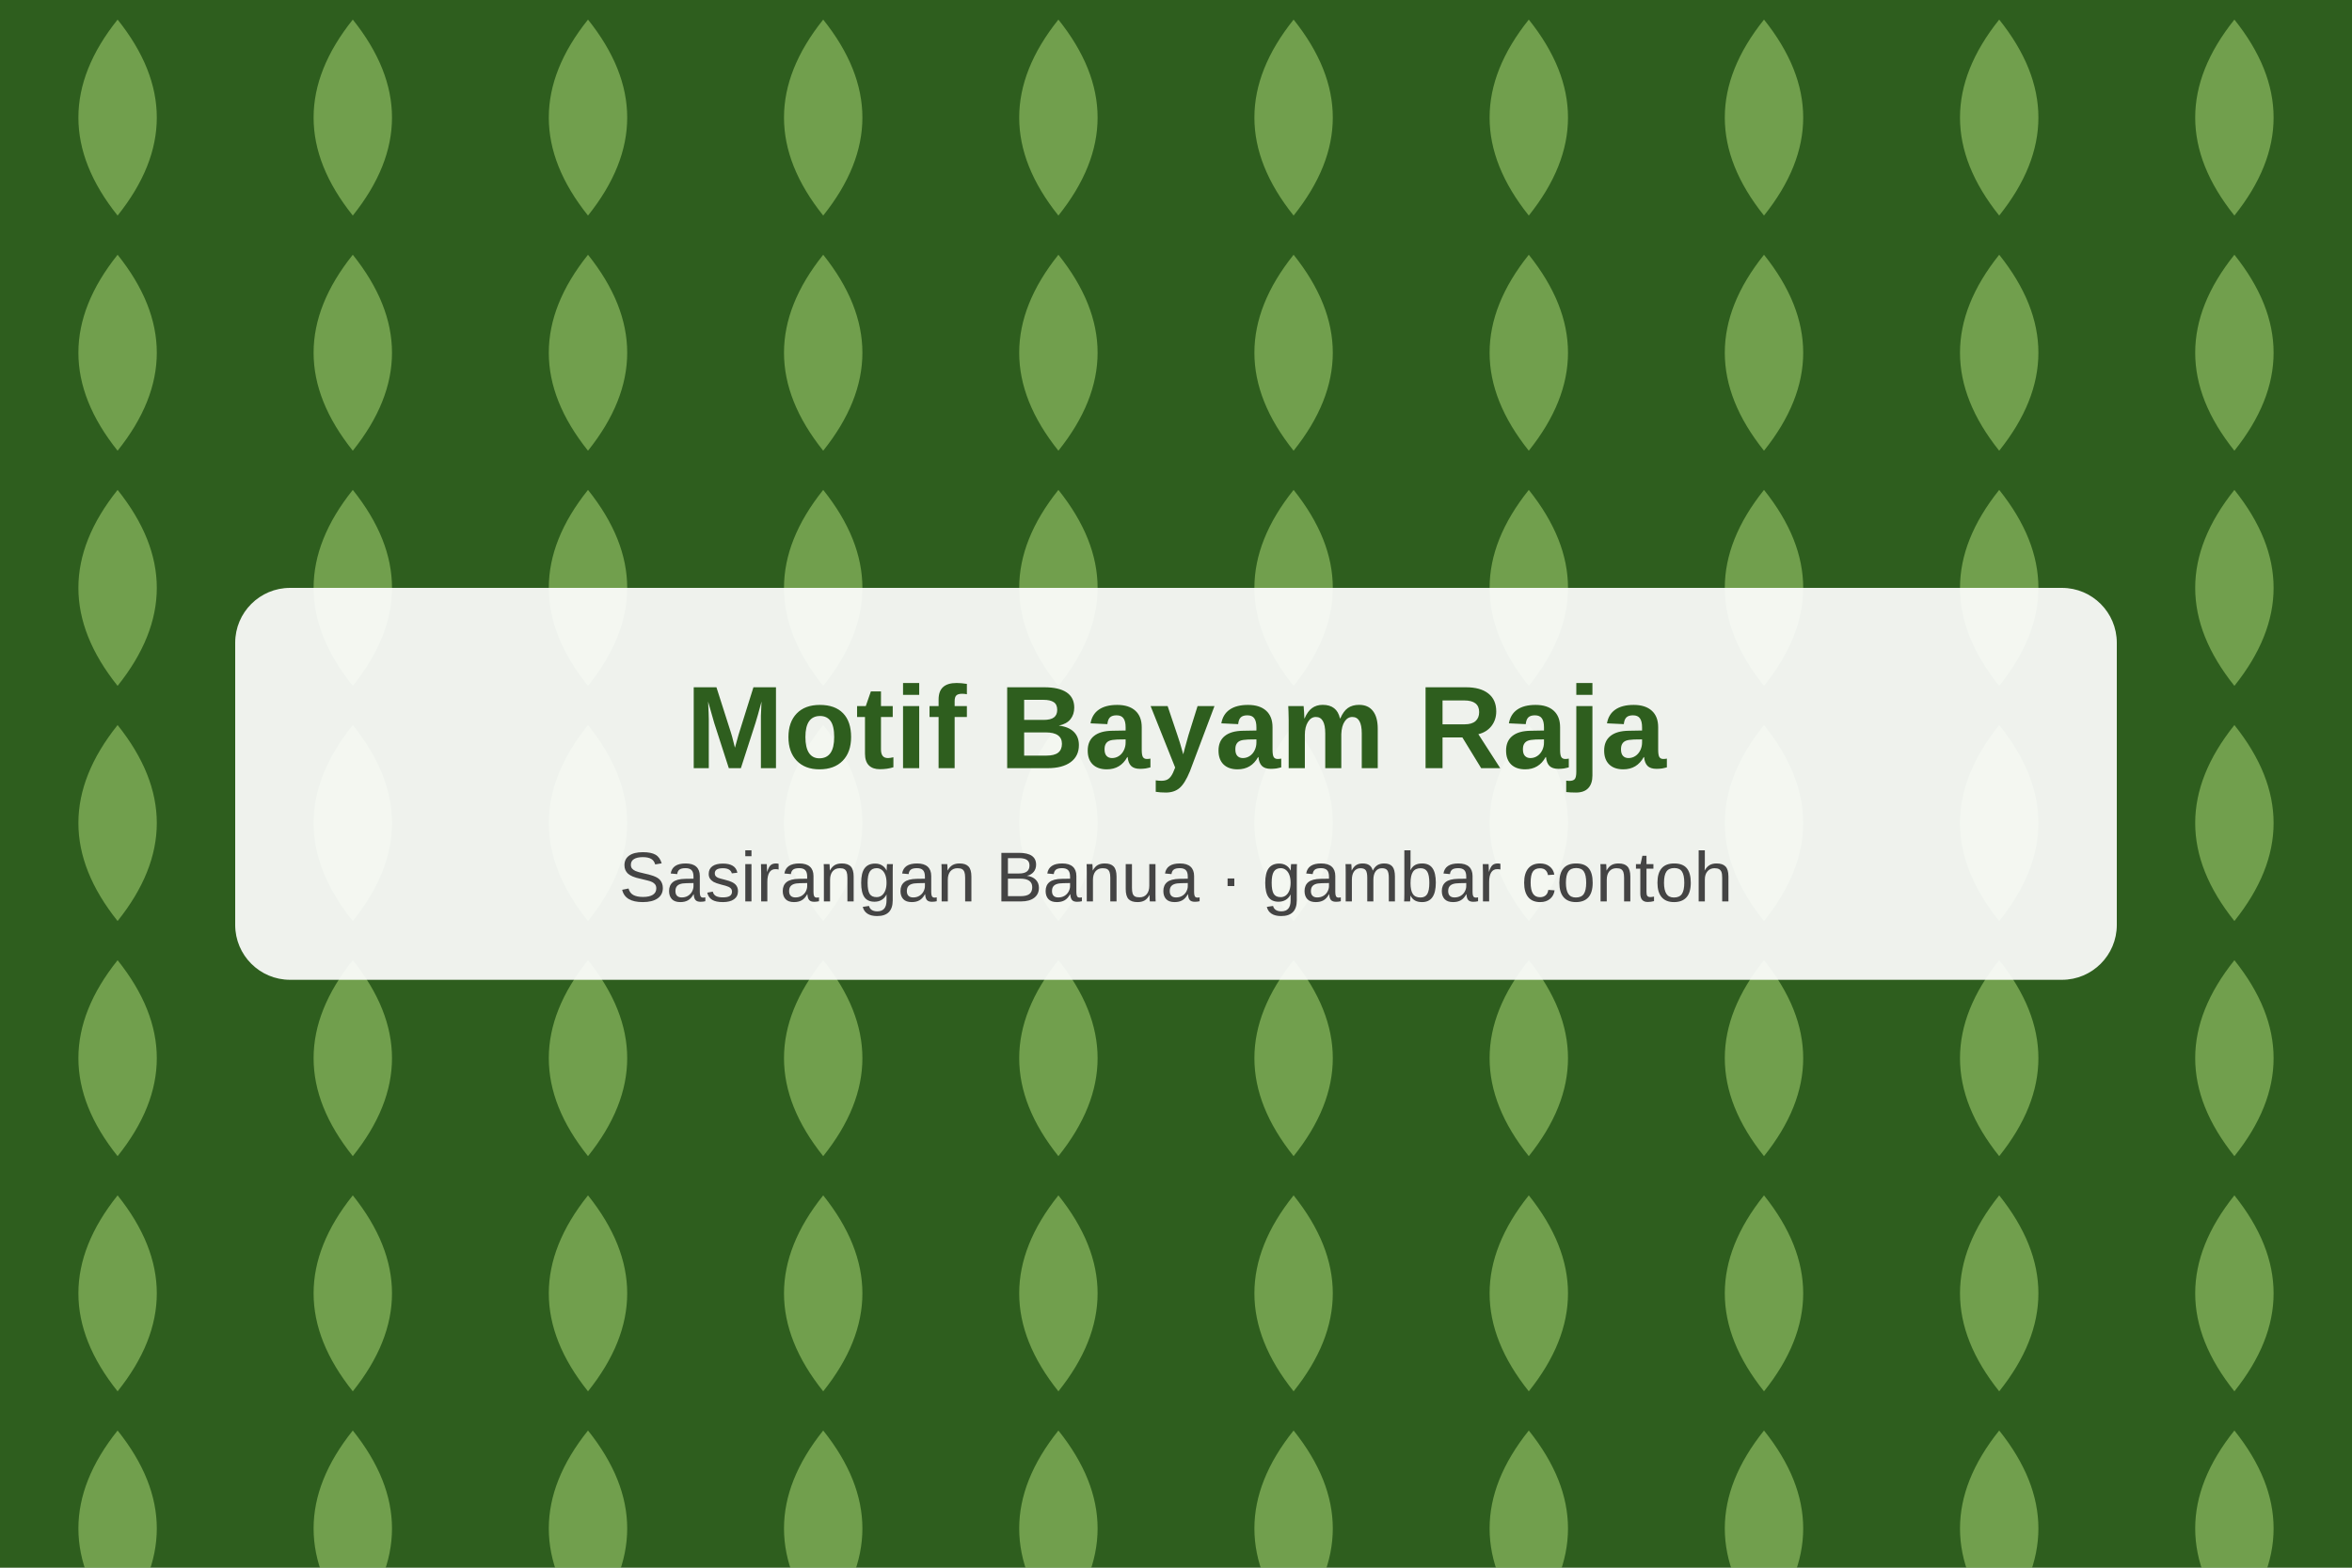
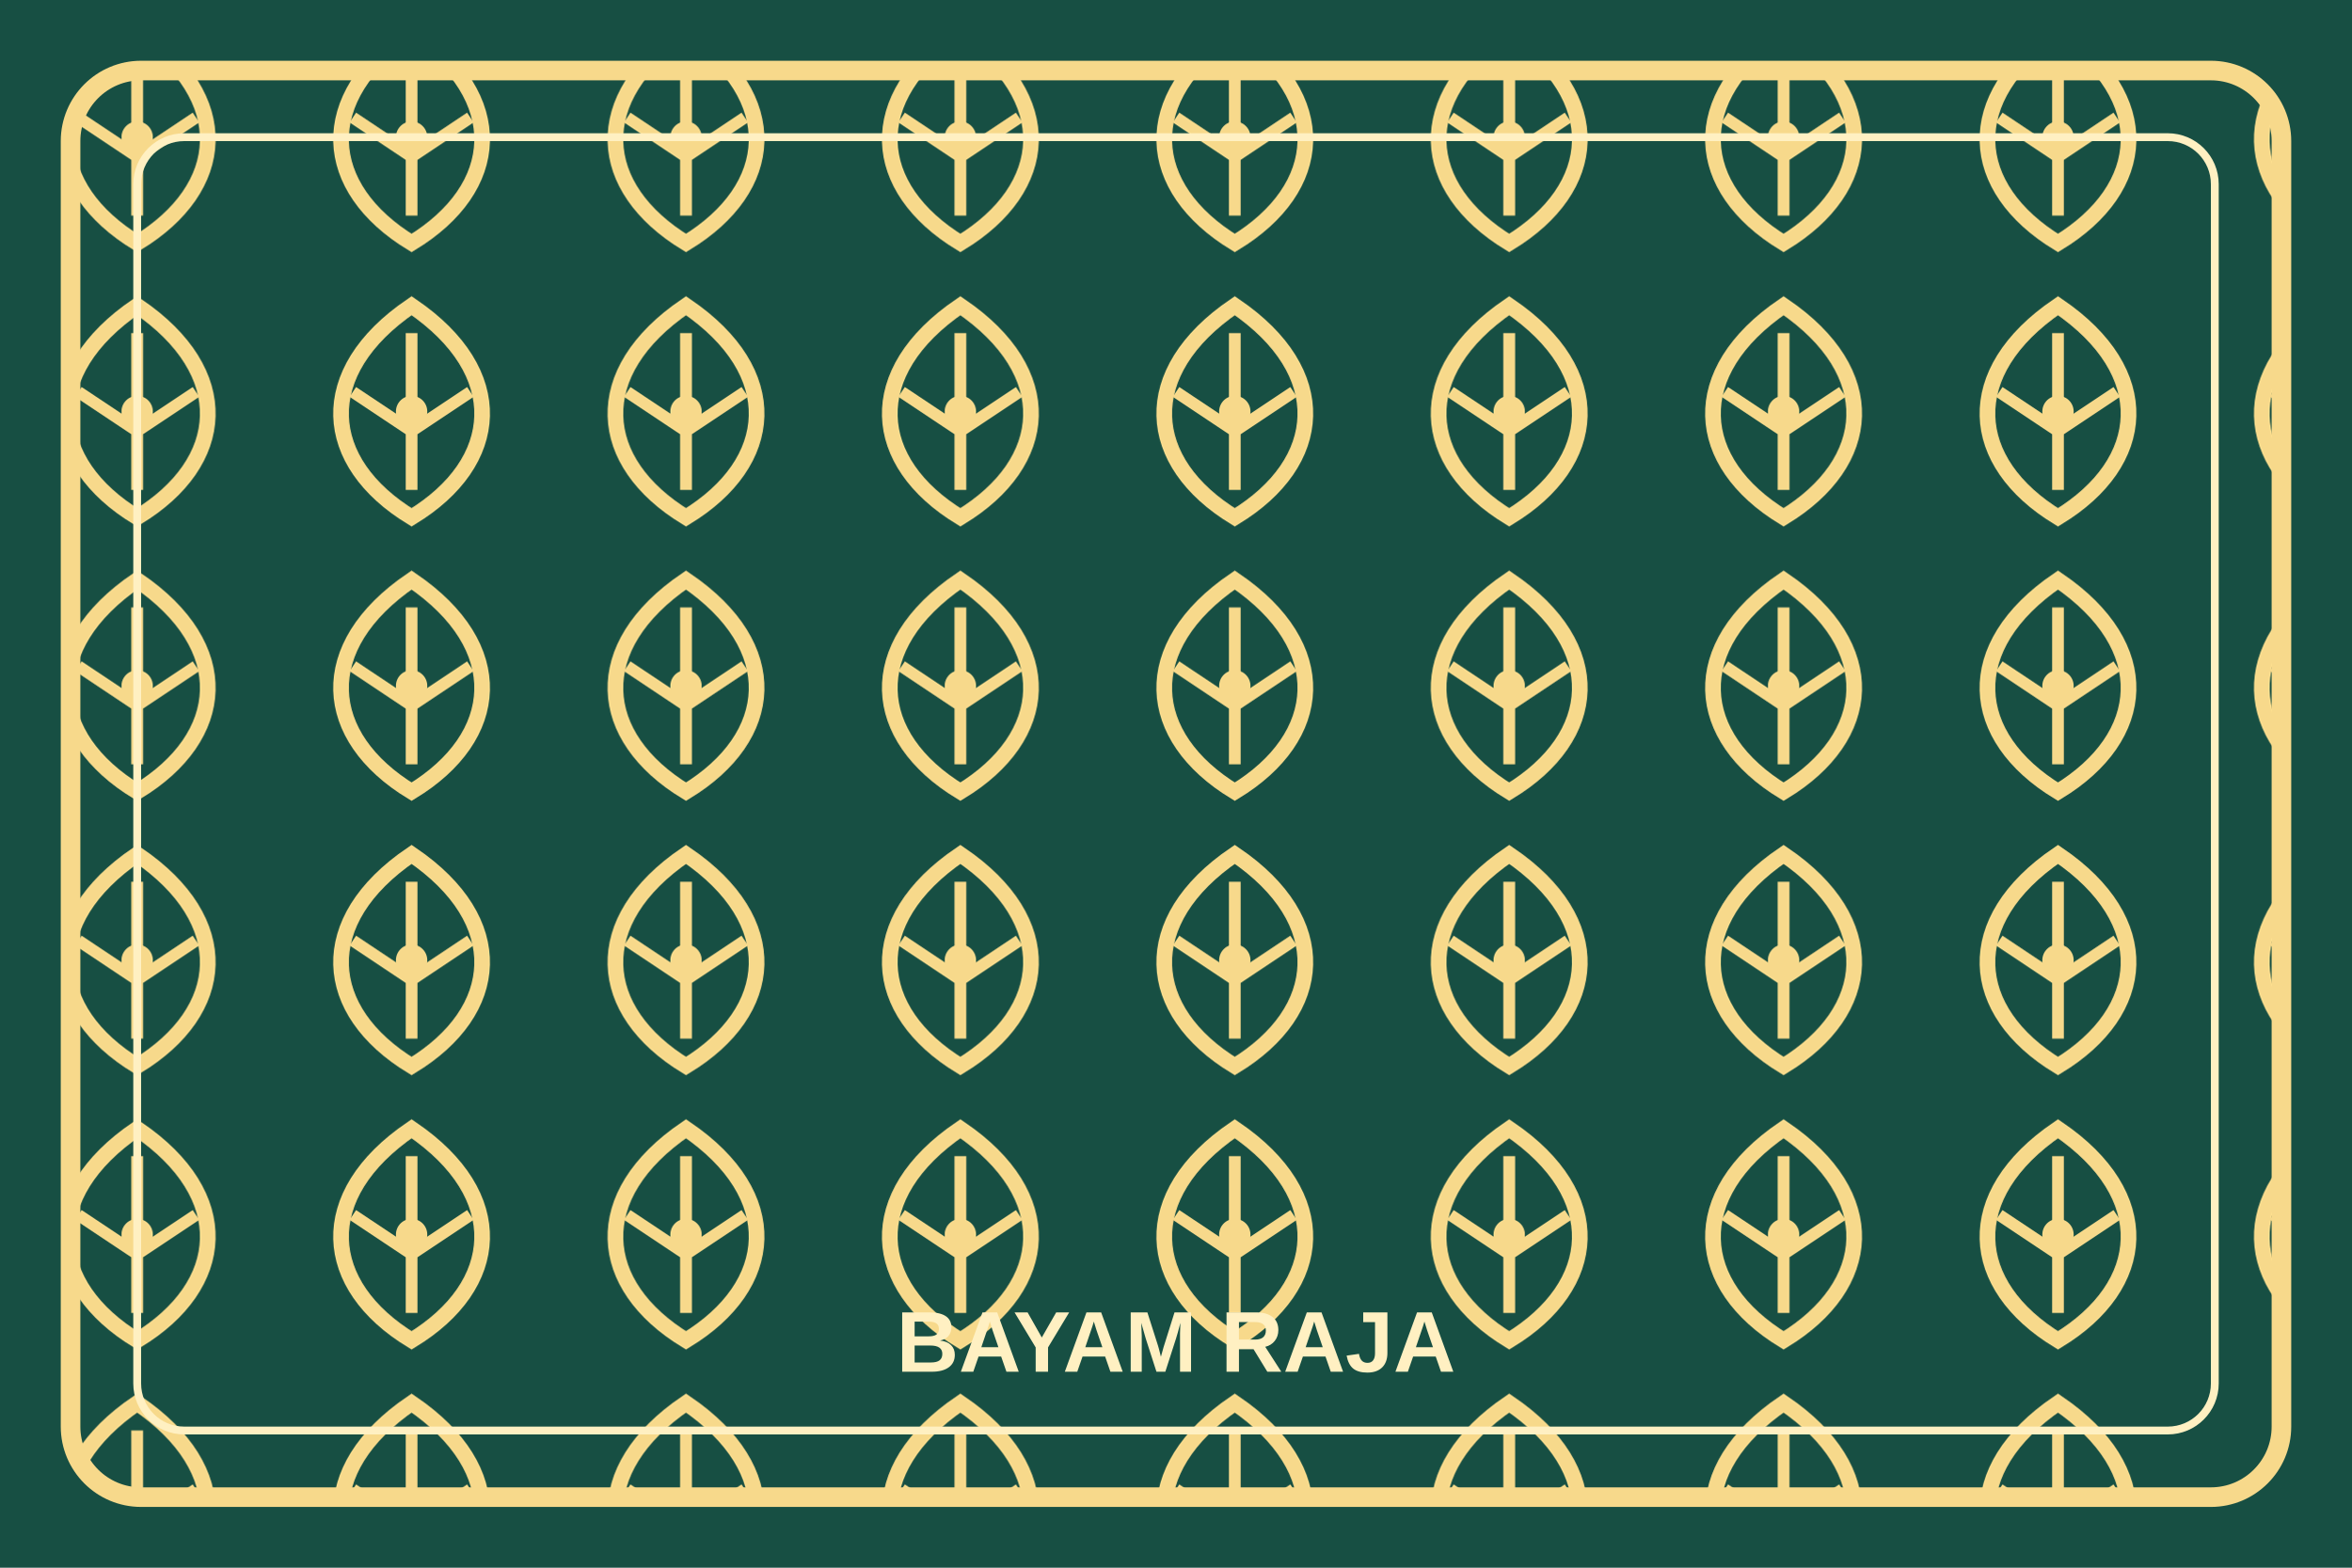
- <svg xmlns="http://www.w3.org/2000/svg" width="600" height="400" viewBox="0 0 600 400">
+ <svg xmlns="http://www.w3.org/2000/svg" viewBox="0 0 600 400">
  <defs>
-     <pattern id="p" width="60" height="60" patternUnits="userSpaceOnUse">
-       <path d="M30 5 Q50 30 30 55 Q10 30 30 5Z" fill="#a8d672" />
+     <pattern id="motif" width="70" height="70" patternUnits="userSpaceOnUse">
+       <path d="M35 8 C10 25 12 48 35 62 C58 48 60 25 35 8Z" fill="none" stroke="#f7d98b" stroke-width="4" />
+       <path d="M35 15V55 M20 30L35 40L50 30" fill="none" stroke="#f7d98b" stroke-width="3" />
+       <circle cx="35" cy="35" r="4" fill="#f7d98b" />
    </pattern>
  </defs>
-   <rect width="600" height="400" fill="#2e5e1e" />
-   <rect width="600" height="400" fill="url(#p)" opacity="0.55" />
-   <rect x="60" y="150" width="480" height="100" rx="14" fill="#ffffff" opacity="0.92" />
-   <text x="300" y="196" text-anchor="middle" font-family="Segoe UI, Arial, sans-serif" font-size="30" font-weight="700" fill="#2e5e1e">Motif Bayam Raja</text>
-   <text x="300" y="230" text-anchor="middle" font-family="Segoe UI, Arial, sans-serif" font-size="18" fill="#444">Sasirangan Banua · gambar contoh</text>
+   <rect width="600" height="400" fill="#174f43" />
+   <rect x="18" y="18" width="564" height="364" rx="18" fill="url(#motif)" stroke="#f7d98b" stroke-width="5" />
+   <rect x="35" y="35" width="530" height="330" rx="12" fill="none" stroke="#fff0c2" stroke-width="2" />
+   <text x="300" y="350" text-anchor="middle" font-family="Arial" font-size="22" font-weight="bold" fill="#fff0c2">BAYAM RAJA</text>
</svg>
